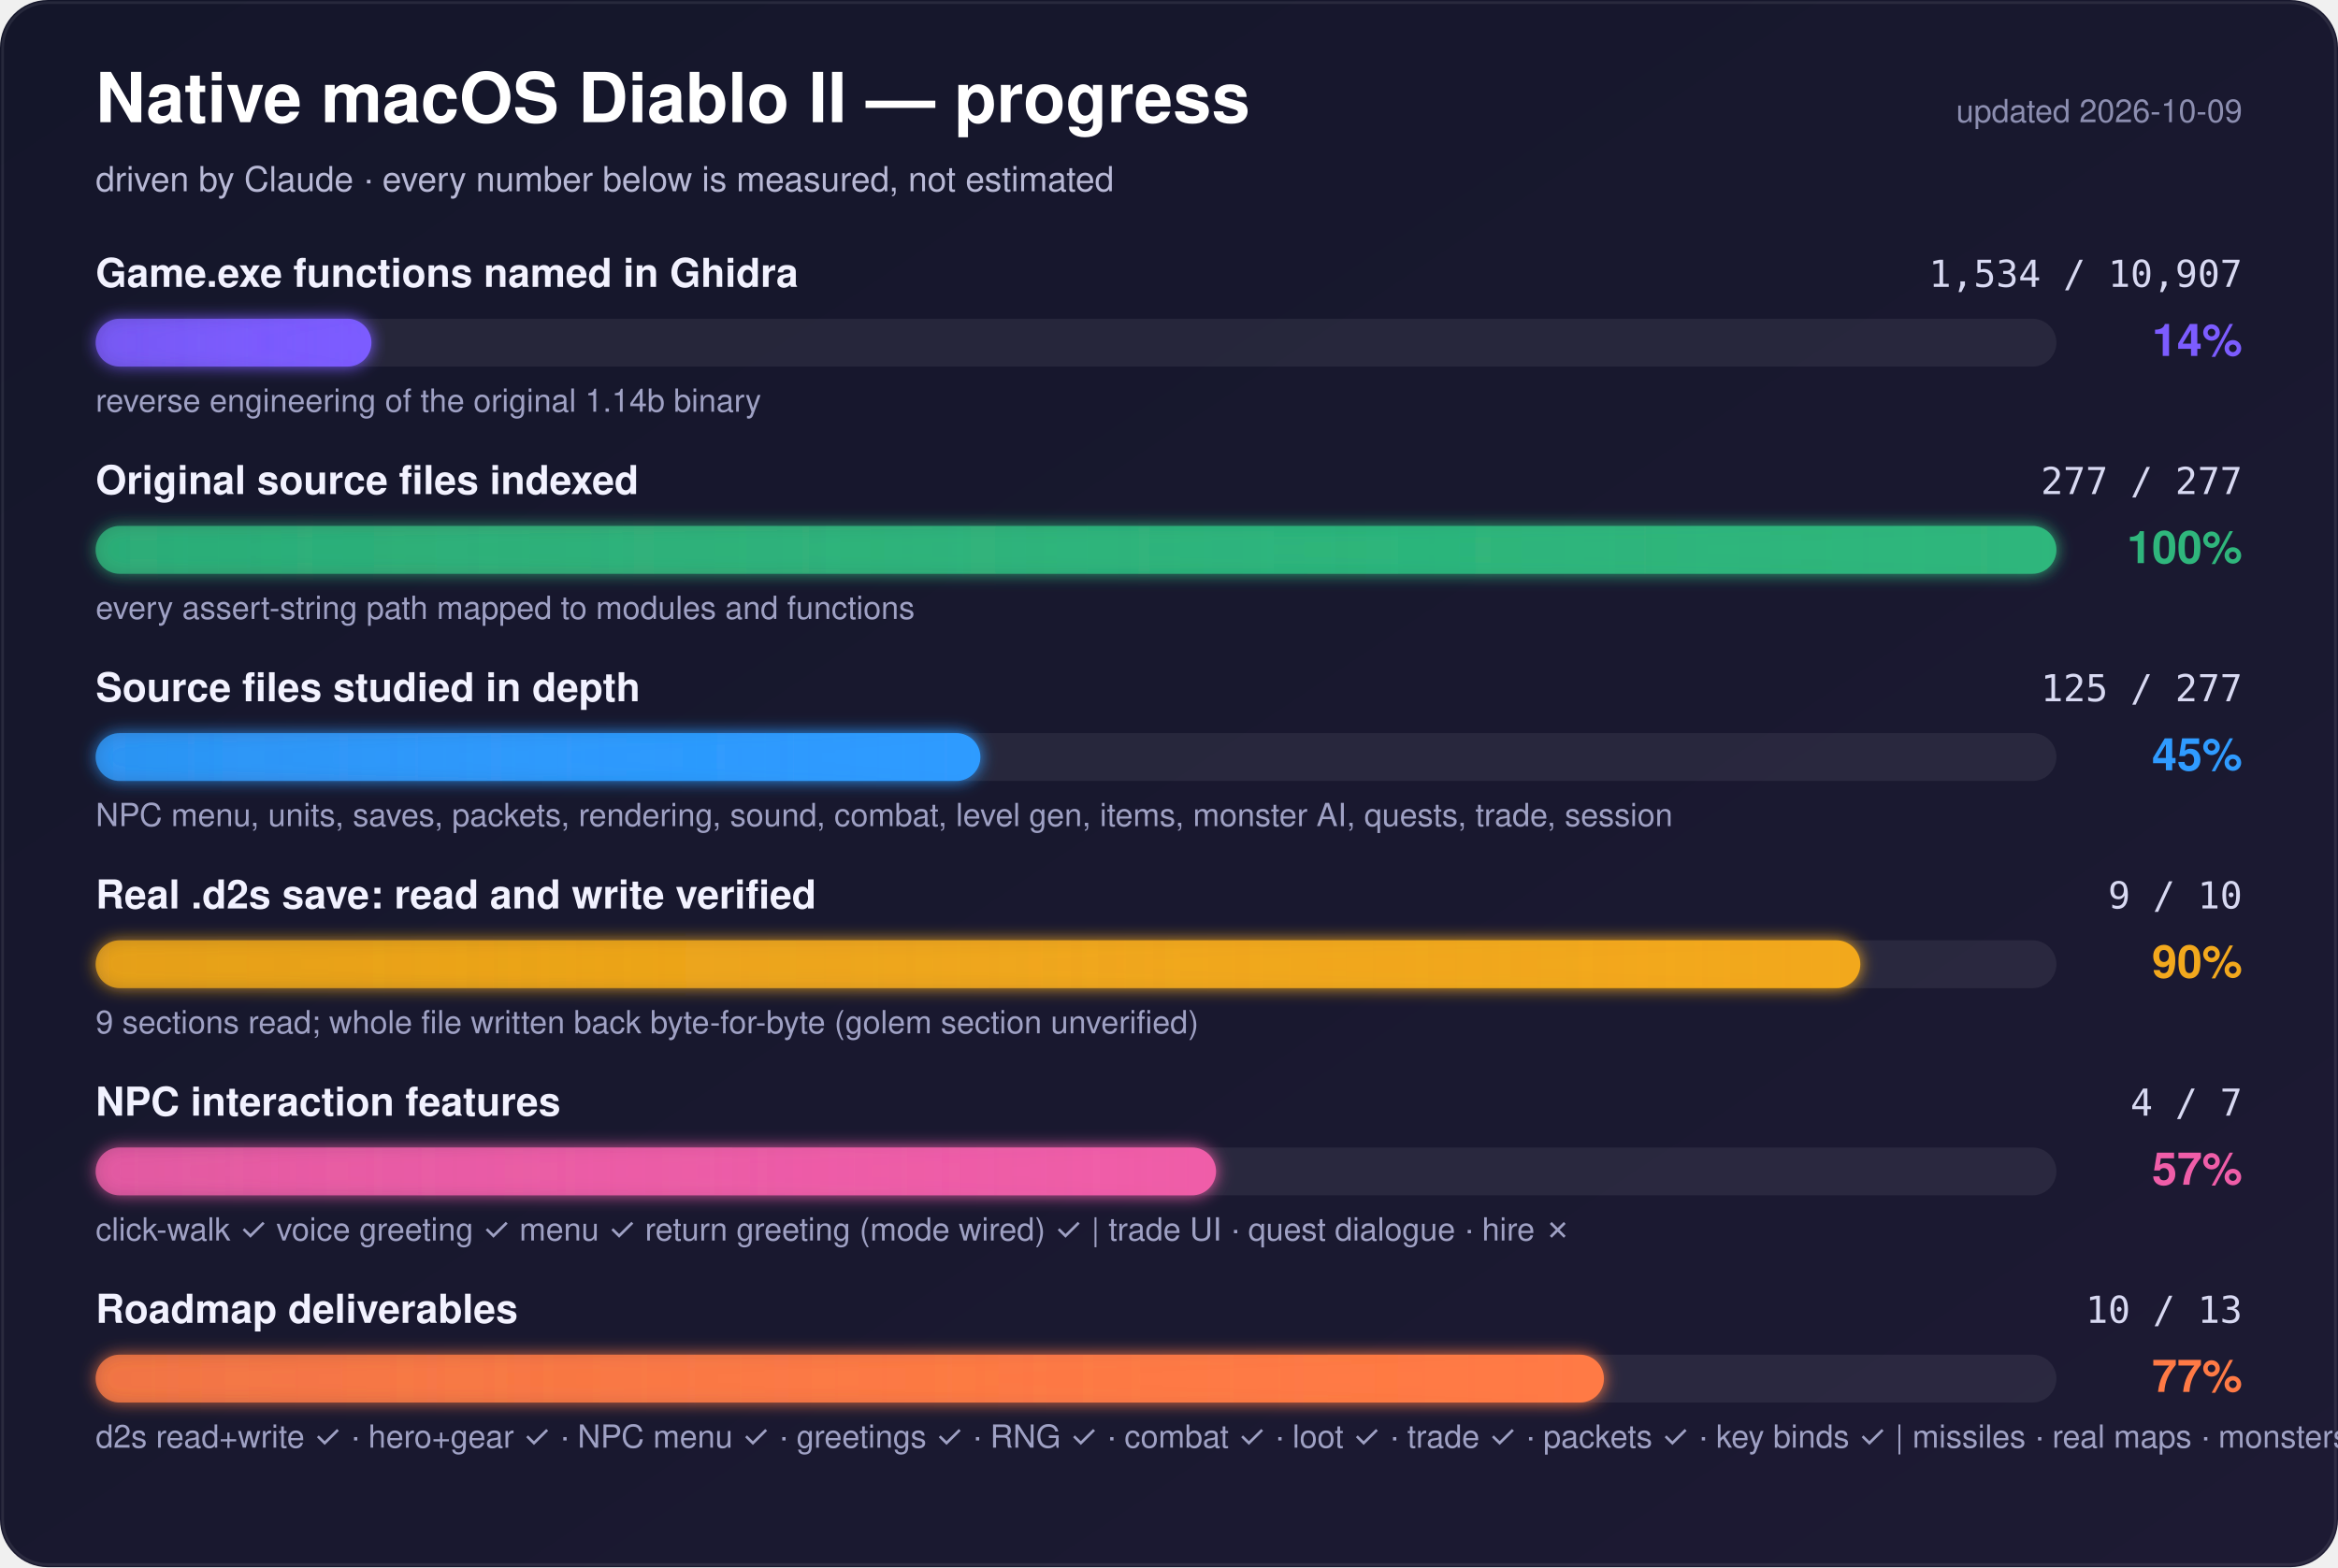
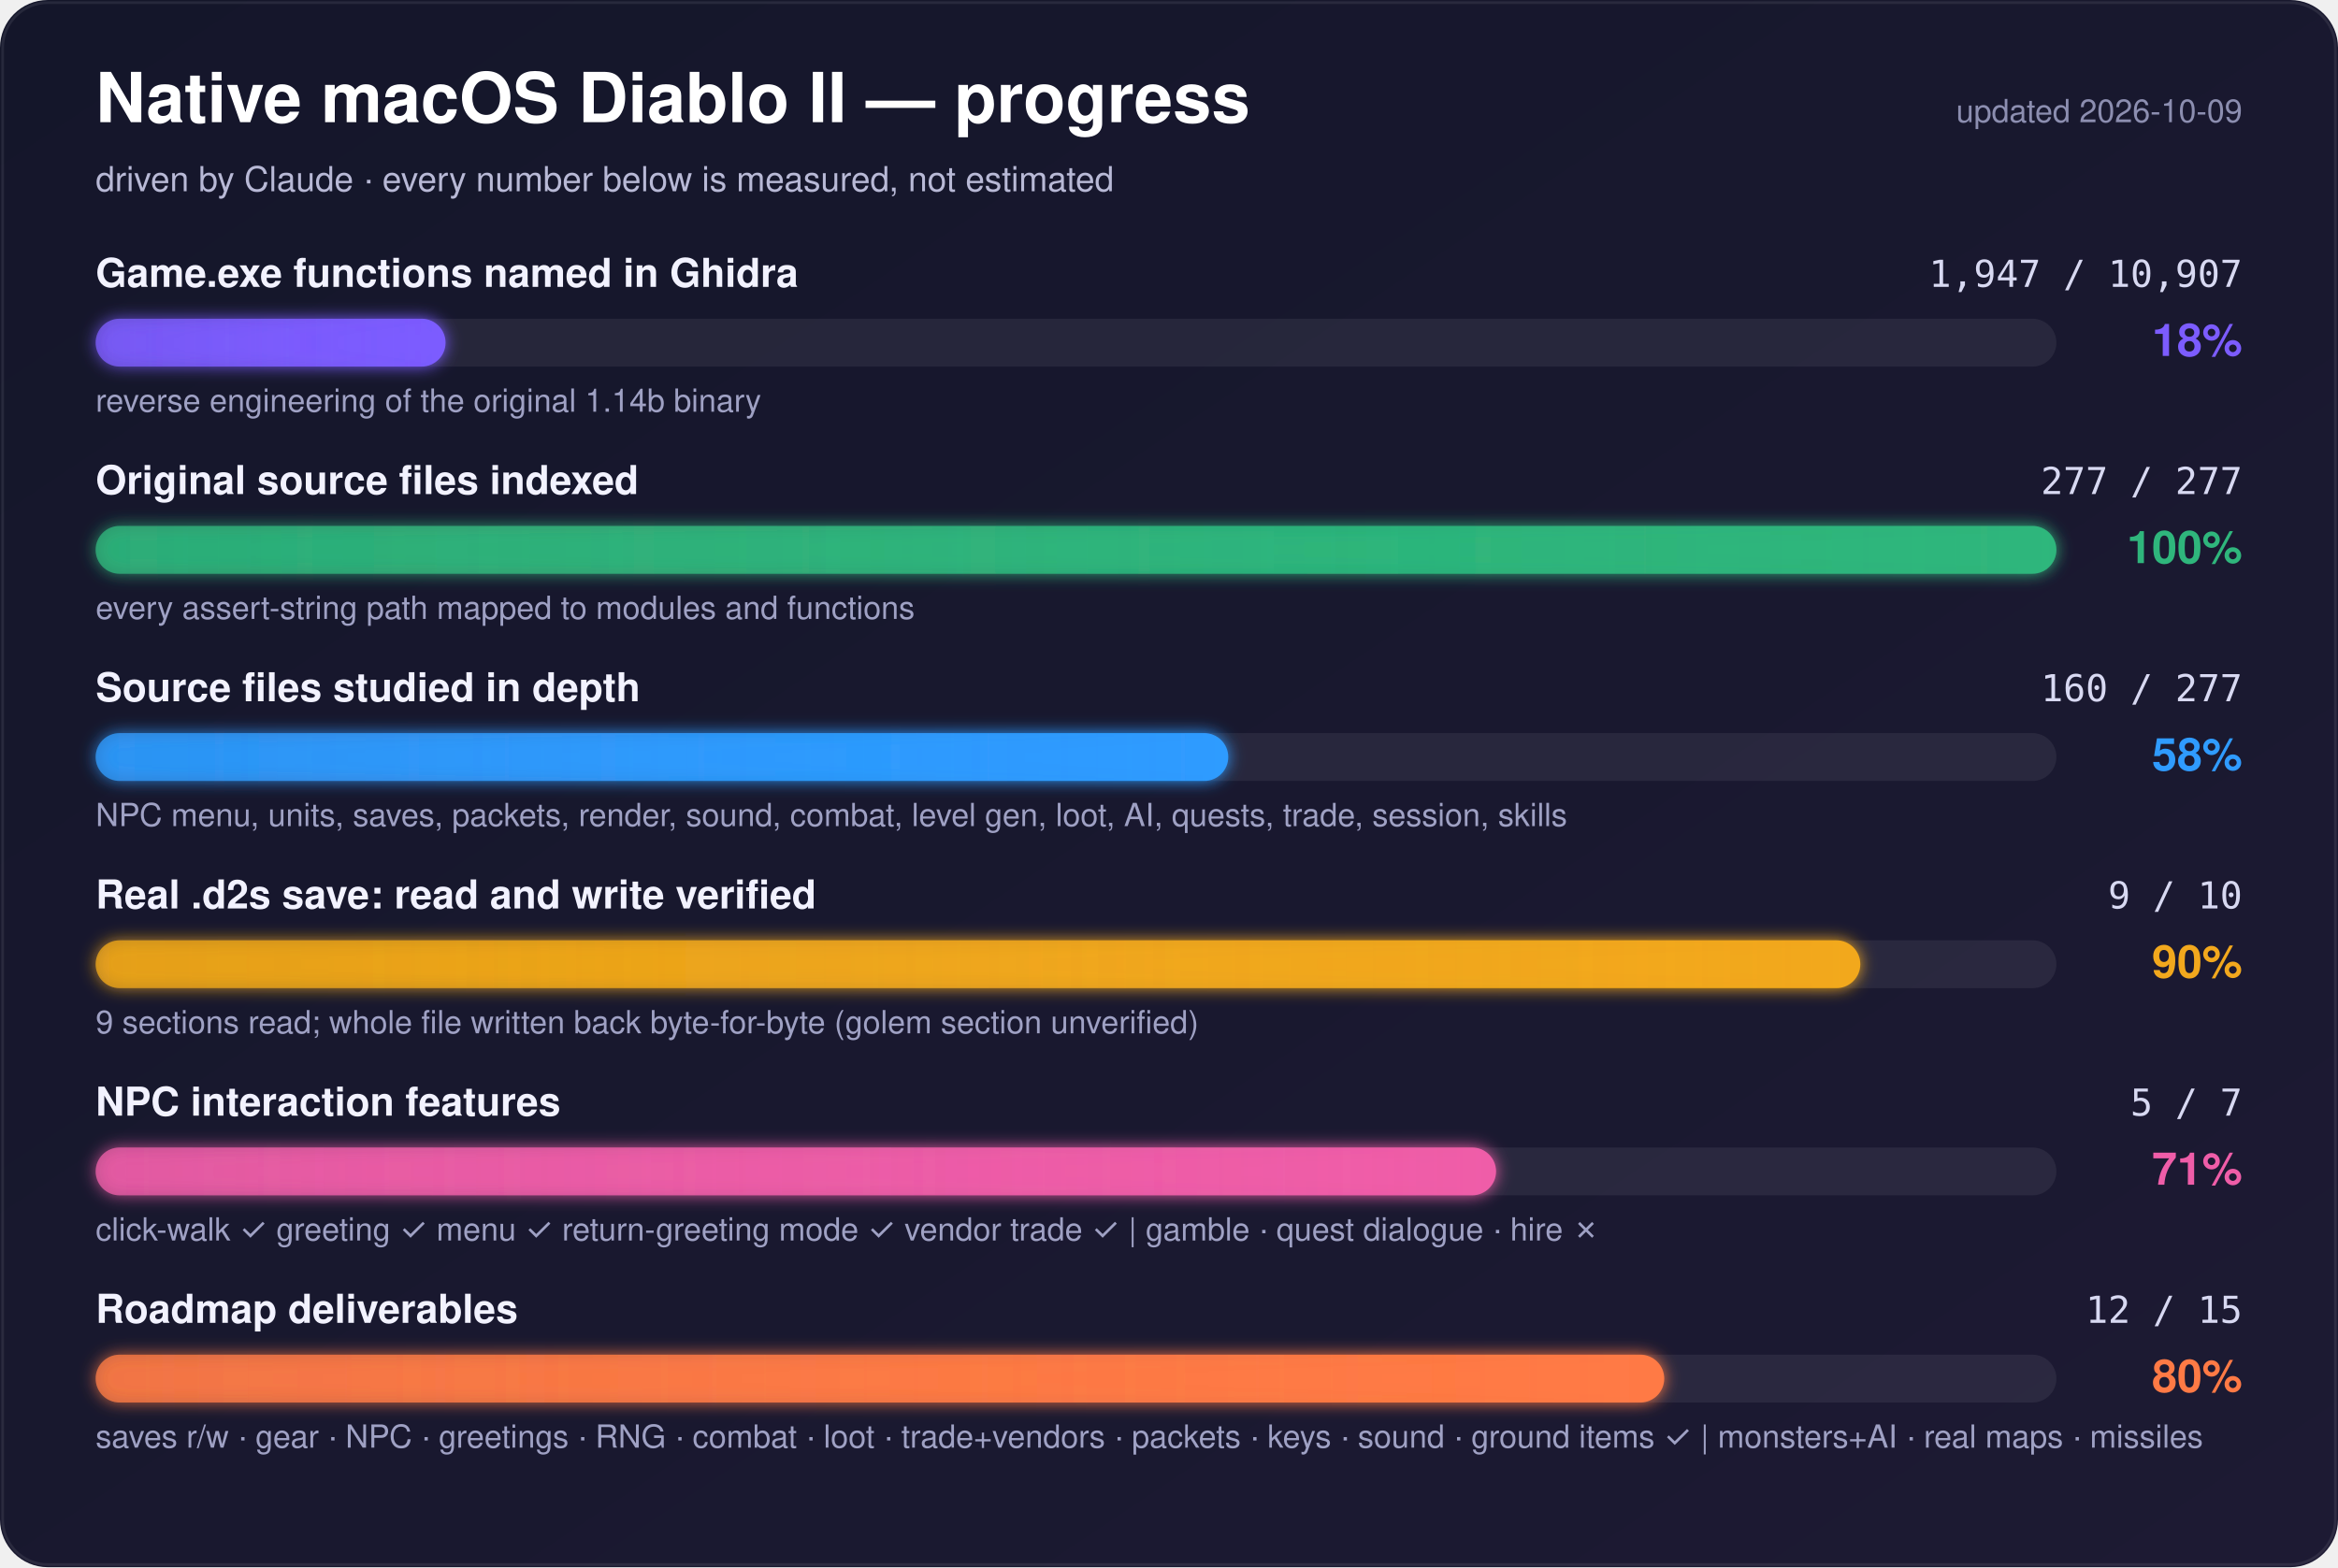
<svg xmlns="http://www.w3.org/2000/svg" width="880" height="590" viewBox="0 0 880 590" role="img" aria-label="Native macOS Diablo II — progress">
  <defs>
    <linearGradient id="bg" x1="0" y1="0" x2="1" y2="1">
      <stop offset="0" stop-color="#14162a" />
      <stop offset="1" stop-color="#1d1a33" />
    </linearGradient>
    <linearGradient id="g0" x1="0" y1="0" x2="1" y2="0">
      <stop offset="0" stop-color="#7c5cff" stop-opacity="0.75" />
      <stop offset="1" stop-color="#7c5cff" />
    </linearGradient>
    <linearGradient id="g1" x1="0" y1="0" x2="1" y2="0">
      <stop offset="0" stop-color="#2fb67c" stop-opacity="0.75" />
      <stop offset="1" stop-color="#2fb67c" />
    </linearGradient>
    <linearGradient id="g2" x1="0" y1="0" x2="1" y2="0">
      <stop offset="0" stop-color="#2f9bff" stop-opacity="0.75" />
      <stop offset="1" stop-color="#2f9bff" />
    </linearGradient>
    <linearGradient id="g3" x1="0" y1="0" x2="1" y2="0">
      <stop offset="0" stop-color="#f2a81d" stop-opacity="0.75" />
      <stop offset="1" stop-color="#f2a81d" />
    </linearGradient>
    <linearGradient id="g4" x1="0" y1="0" x2="1" y2="0">
      <stop offset="0" stop-color="#ef5da8" stop-opacity="0.75" />
      <stop offset="1" stop-color="#ef5da8" />
    </linearGradient>
    <linearGradient id="g5" x1="0" y1="0" x2="1" y2="0">
      <stop offset="0" stop-color="#ff7a45" stop-opacity="0.75" />
      <stop offset="1" stop-color="#ff7a45" />
    </linearGradient>
    <filter id="glow" x="-5%" y="-50%" width="110%" height="200%">
      <feGaussianBlur stdDeviation="3" result="b" />
      <feMerge>
        <feMergeNode in="b" />
        <feMergeNode in="SourceGraphic" />
      </feMerge>
    </filter>
  </defs>
  <rect width="880" height="590" rx="18" fill="url(#bg)" />
  <rect x="1" y="1" width="878" height="588" rx="17" fill="none" stroke="#ffffff" stroke-opacity="0.08" />
  <text x="36" y="46" font-family="-apple-system,Segoe UI,Helvetica,Arial,sans-serif" font-size="26" font-weight="700" fill="#ffffff">Native macOS Diablo II — progress</text>
  <text x="36" y="72" font-family="-apple-system,Segoe UI,Helvetica,Arial,sans-serif" font-size="13" fill="#b8b9d6">driven by Claude · every number below is measured, not estimated</text>
  <text x="844" y="46" text-anchor="end" font-family="-apple-system,Segoe UI,Helvetica,Arial,sans-serif" font-size="12" fill="#8c8eb0">updated 2026-10-09</text>
  <text x="36" y="108" font-family="-apple-system,Segoe UI,Helvetica,Arial,sans-serif" font-size="15" font-weight="600" fill="#f2f2ff">Game.exe functions named in Ghidra</text>
-   <text x="844" y="108" text-anchor="end" font-family="ui-monospace,SFMono-Regular,Menlo,monospace" font-size="14" fill="#d8d9f2">1,534 / 10,907</text>
+   <text x="844" y="108" text-anchor="end" font-family="ui-monospace,SFMono-Regular,Menlo,monospace" font-size="14" fill="#d8d9f2">1,947 / 10,907</text>
  <rect x="36" y="120" width="738" height="18" rx="9" fill="#ffffff" fill-opacity="0.07" />
-   <rect x="36" y="120" width="103.8" height="18" rx="9" fill="url(#g0)" filter="url(#glow)" />
-   <text x="844" y="134" text-anchor="end" font-family="-apple-system,Segoe UI,Helvetica,Arial,sans-serif" font-size="17" font-weight="700" fill="#7c5cff">14%</text>
+   <rect x="36" y="120" width="131.7" height="18" rx="9" fill="url(#g0)" filter="url(#glow)" />
+   <text x="844" y="134" text-anchor="end" font-family="-apple-system,Segoe UI,Helvetica,Arial,sans-serif" font-size="17" font-weight="700" fill="#7c5cff">18%</text>
  <text x="36" y="155" font-family="-apple-system,Segoe UI,Helvetica,Arial,sans-serif" font-size="12" fill="#9fa1c4">reverse engineering of the original 1.14b binary</text>
  <text x="36" y="186" font-family="-apple-system,Segoe UI,Helvetica,Arial,sans-serif" font-size="15" font-weight="600" fill="#f2f2ff">Original source files indexed</text>
  <text x="844" y="186" text-anchor="end" font-family="ui-monospace,SFMono-Regular,Menlo,monospace" font-size="14" fill="#d8d9f2">277 / 277</text>
  <rect x="36" y="198" width="738" height="18" rx="9" fill="#ffffff" fill-opacity="0.07" />
  <rect x="36" y="198" width="738.0" height="18" rx="9" fill="url(#g1)" filter="url(#glow)" />
  <text x="844" y="212" text-anchor="end" font-family="-apple-system,Segoe UI,Helvetica,Arial,sans-serif" font-size="17" font-weight="700" fill="#2fb67c">100%</text>
  <text x="36" y="233" font-family="-apple-system,Segoe UI,Helvetica,Arial,sans-serif" font-size="12" fill="#9fa1c4">every assert-string path mapped to modules and functions</text>
  <text x="36" y="264" font-family="-apple-system,Segoe UI,Helvetica,Arial,sans-serif" font-size="15" font-weight="600" fill="#f2f2ff">Source files studied in depth</text>
-   <text x="844" y="264" text-anchor="end" font-family="ui-monospace,SFMono-Regular,Menlo,monospace" font-size="14" fill="#d8d9f2">125 / 277</text>
+   <text x="844" y="264" text-anchor="end" font-family="ui-monospace,SFMono-Regular,Menlo,monospace" font-size="14" fill="#d8d9f2">160 / 277</text>
  <rect x="36" y="276" width="738" height="18" rx="9" fill="#ffffff" fill-opacity="0.07" />
-   <rect x="36" y="276" width="333.0" height="18" rx="9" fill="url(#g2)" filter="url(#glow)" />
-   <text x="844" y="290" text-anchor="end" font-family="-apple-system,Segoe UI,Helvetica,Arial,sans-serif" font-size="17" font-weight="700" fill="#2f9bff">45%</text>
-   <text x="36" y="311" font-family="-apple-system,Segoe UI,Helvetica,Arial,sans-serif" font-size="12" fill="#9fa1c4">NPC menu, units, saves, packets, rendering, sound, combat, level gen, items, monster AI, quests, trade, session</text>
+   <rect x="36" y="276" width="426.3" height="18" rx="9" fill="url(#g2)" filter="url(#glow)" />
+   <text x="844" y="290" text-anchor="end" font-family="-apple-system,Segoe UI,Helvetica,Arial,sans-serif" font-size="17" font-weight="700" fill="#2f9bff">58%</text>
+   <text x="36" y="311" font-family="-apple-system,Segoe UI,Helvetica,Arial,sans-serif" font-size="12" fill="#9fa1c4">NPC menu, units, saves, packets, render, sound, combat, level gen, loot, AI, quests, trade, session, skills</text>
  <text x="36" y="342" font-family="-apple-system,Segoe UI,Helvetica,Arial,sans-serif" font-size="15" font-weight="600" fill="#f2f2ff">Real .d2s save: read and write verified</text>
  <text x="844" y="342" text-anchor="end" font-family="ui-monospace,SFMono-Regular,Menlo,monospace" font-size="14" fill="#d8d9f2">9 / 10</text>
  <rect x="36" y="354" width="738" height="18" rx="9" fill="#ffffff" fill-opacity="0.07" />
  <rect x="36" y="354" width="664.2" height="18" rx="9" fill="url(#g3)" filter="url(#glow)" />
  <text x="844" y="368" text-anchor="end" font-family="-apple-system,Segoe UI,Helvetica,Arial,sans-serif" font-size="17" font-weight="700" fill="#f2a81d">90%</text>
  <text x="36" y="389" font-family="-apple-system,Segoe UI,Helvetica,Arial,sans-serif" font-size="12" fill="#9fa1c4">9 sections read; whole file written back byte-for-byte (golem section unverified)</text>
  <text x="36" y="420" font-family="-apple-system,Segoe UI,Helvetica,Arial,sans-serif" font-size="15" font-weight="600" fill="#f2f2ff">NPC interaction features</text>
-   <text x="844" y="420" text-anchor="end" font-family="ui-monospace,SFMono-Regular,Menlo,monospace" font-size="14" fill="#d8d9f2">4 / 7</text>
+   <text x="844" y="420" text-anchor="end" font-family="ui-monospace,SFMono-Regular,Menlo,monospace" font-size="14" fill="#d8d9f2">5 / 7</text>
  <rect x="36" y="432" width="738" height="18" rx="9" fill="#ffffff" fill-opacity="0.07" />
-   <rect x="36" y="432" width="421.7" height="18" rx="9" fill="url(#g4)" filter="url(#glow)" />
-   <text x="844" y="446" text-anchor="end" font-family="-apple-system,Segoe UI,Helvetica,Arial,sans-serif" font-size="17" font-weight="700" fill="#ef5da8">57%</text>
-   <text x="36" y="467" font-family="-apple-system,Segoe UI,Helvetica,Arial,sans-serif" font-size="12" fill="#9fa1c4">click-walk ✓  voice greeting ✓  menu ✓  return greeting (mode wired) ✓   |   trade UI · quest dialogue · hire ✗</text>
+   <rect x="36" y="432" width="527.1" height="18" rx="9" fill="url(#g4)" filter="url(#glow)" />
+   <text x="844" y="446" text-anchor="end" font-family="-apple-system,Segoe UI,Helvetica,Arial,sans-serif" font-size="17" font-weight="700" fill="#ef5da8">71%</text>
+   <text x="36" y="467" font-family="-apple-system,Segoe UI,Helvetica,Arial,sans-serif" font-size="12" fill="#9fa1c4">click-walk ✓ greeting ✓ menu ✓ return-greeting mode ✓ vendor trade ✓  |  gamble · quest dialogue · hire ✗</text>
  <text x="36" y="498" font-family="-apple-system,Segoe UI,Helvetica,Arial,sans-serif" font-size="15" font-weight="600" fill="#f2f2ff">Roadmap deliverables</text>
-   <text x="844" y="498" text-anchor="end" font-family="ui-monospace,SFMono-Regular,Menlo,monospace" font-size="14" fill="#d8d9f2">10 / 13</text>
+   <text x="844" y="498" text-anchor="end" font-family="ui-monospace,SFMono-Regular,Menlo,monospace" font-size="14" fill="#d8d9f2">12 / 15</text>
  <rect x="36" y="510" width="738" height="18" rx="9" fill="#ffffff" fill-opacity="0.07" />
-   <rect x="36" y="510" width="567.7" height="18" rx="9" fill="url(#g5)" filter="url(#glow)" />
-   <text x="844" y="524" text-anchor="end" font-family="-apple-system,Segoe UI,Helvetica,Arial,sans-serif" font-size="17" font-weight="700" fill="#ff7a45">77%</text>
-   <text x="36" y="545" font-family="-apple-system,Segoe UI,Helvetica,Arial,sans-serif" font-size="12" fill="#9fa1c4">d2s read+write ✓ · hero+gear ✓ · NPC menu ✓ · greetings ✓ · RNG ✓ · combat ✓ · loot ✓ · trade ✓ · packets ✓ · key binds ✓  |  missiles · real maps · monsters+AI</text>
+   <rect x="36" y="510" width="590.4" height="18" rx="9" fill="url(#g5)" filter="url(#glow)" />
+   <text x="844" y="524" text-anchor="end" font-family="-apple-system,Segoe UI,Helvetica,Arial,sans-serif" font-size="17" font-weight="700" fill="#ff7a45">80%</text>
+   <text x="36" y="545" font-family="-apple-system,Segoe UI,Helvetica,Arial,sans-serif" font-size="12" fill="#9fa1c4">saves r/w · gear · NPC · greetings · RNG · combat · loot · trade+vendors · packets · keys · sound · ground items ✓ | monsters+AI · real maps · missiles</text>
</svg>
